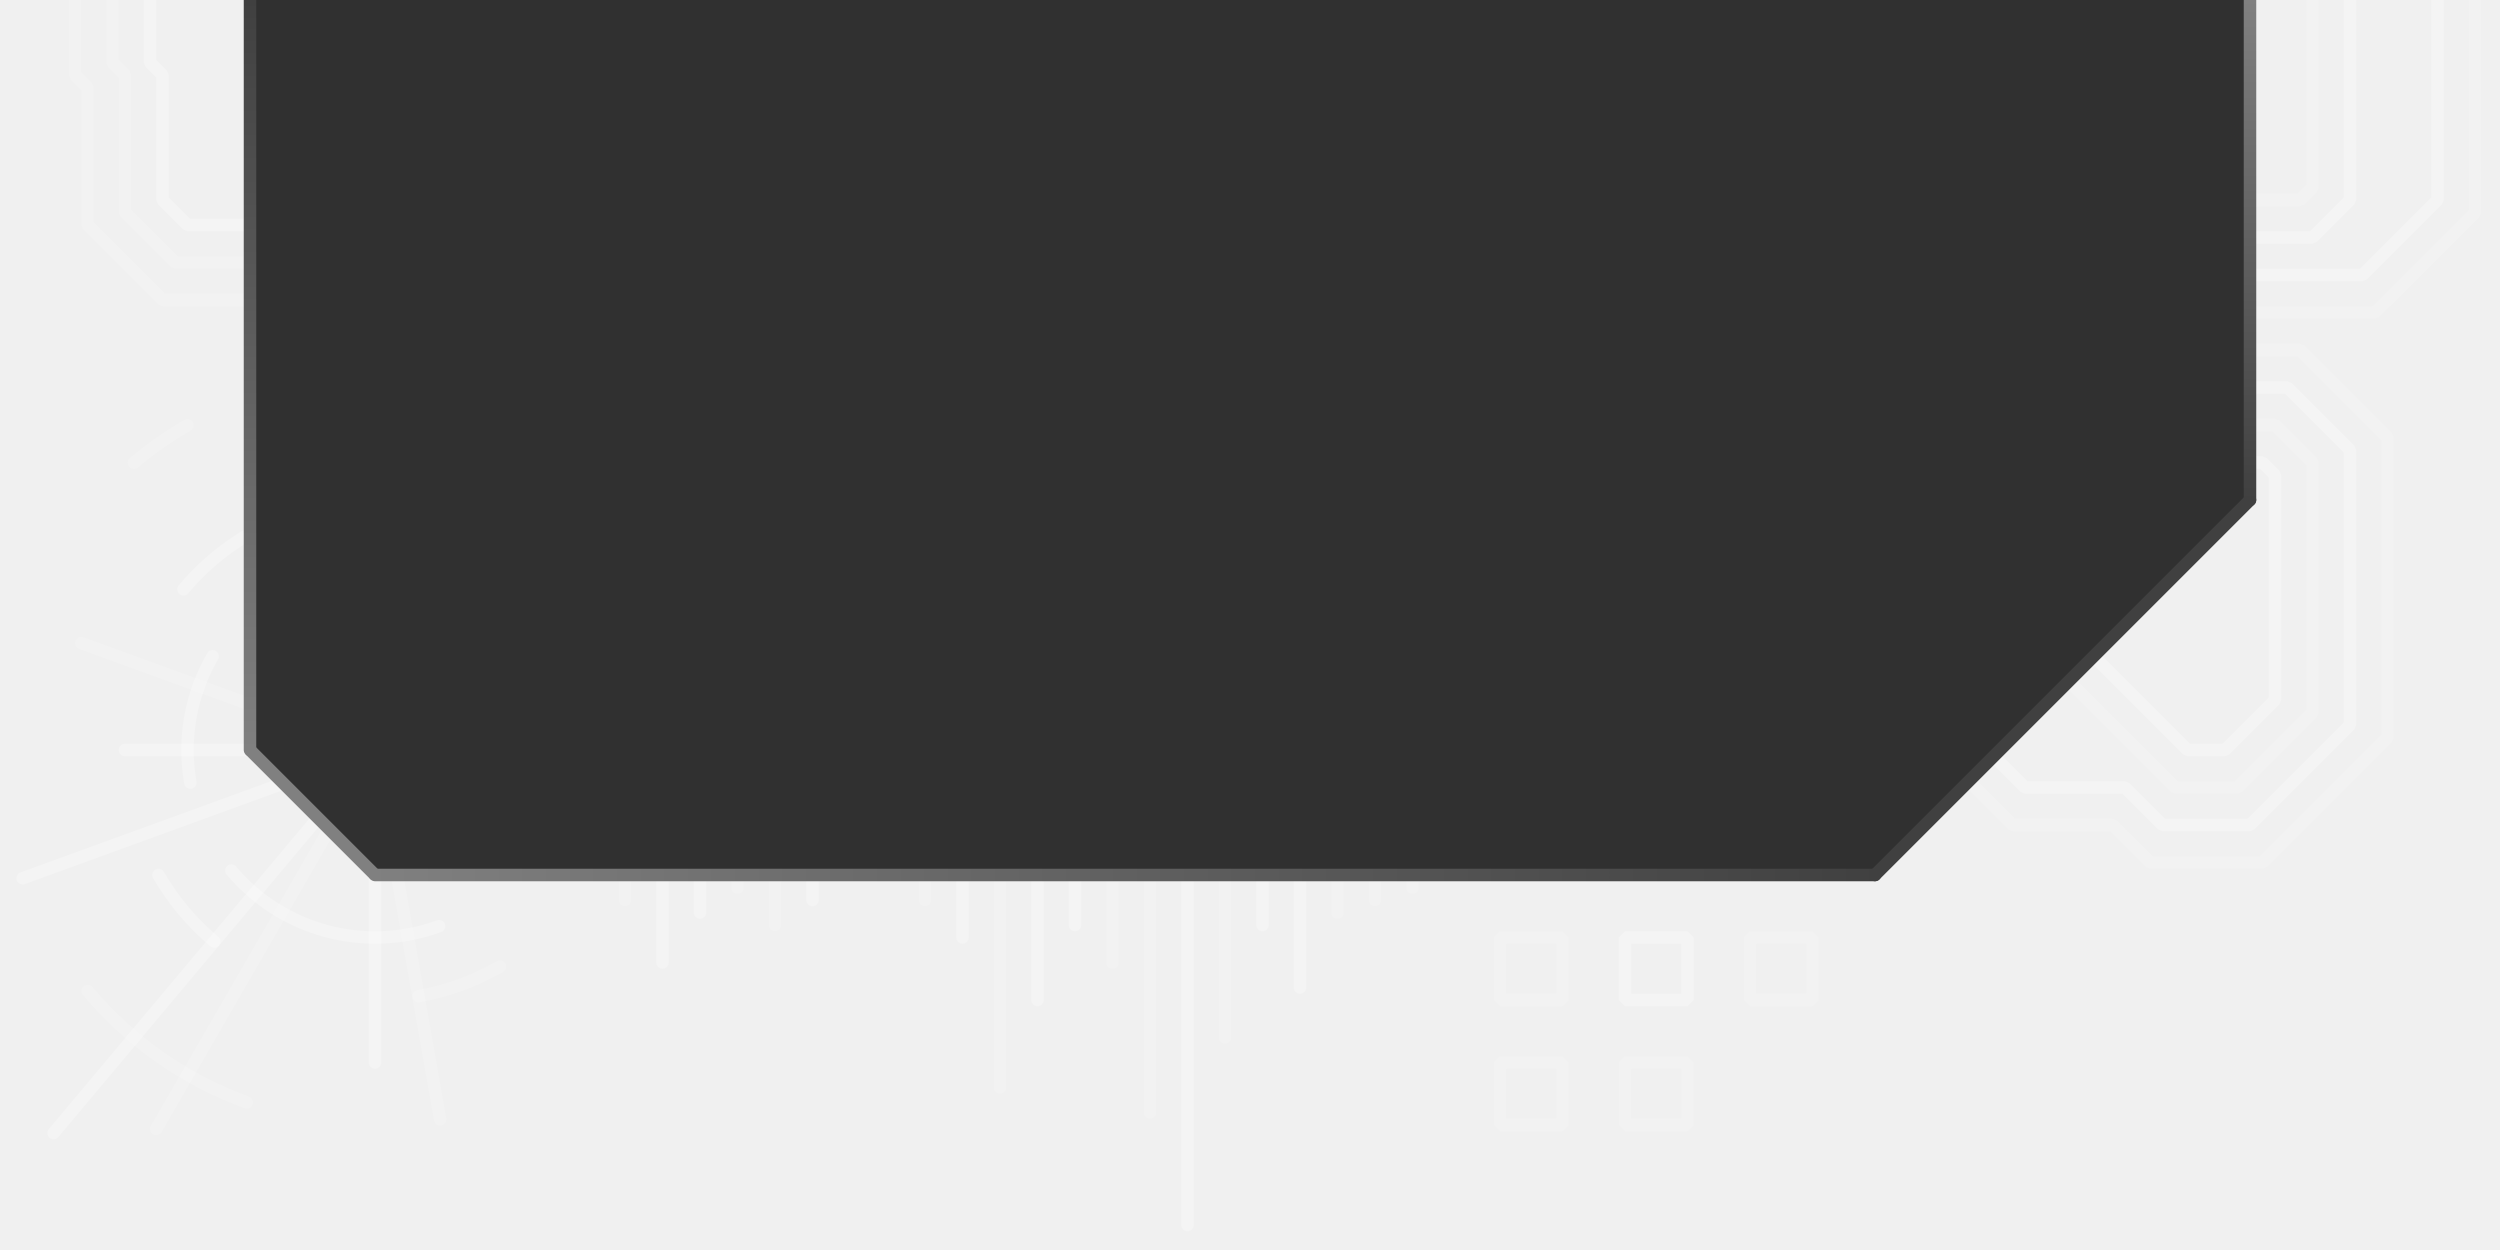
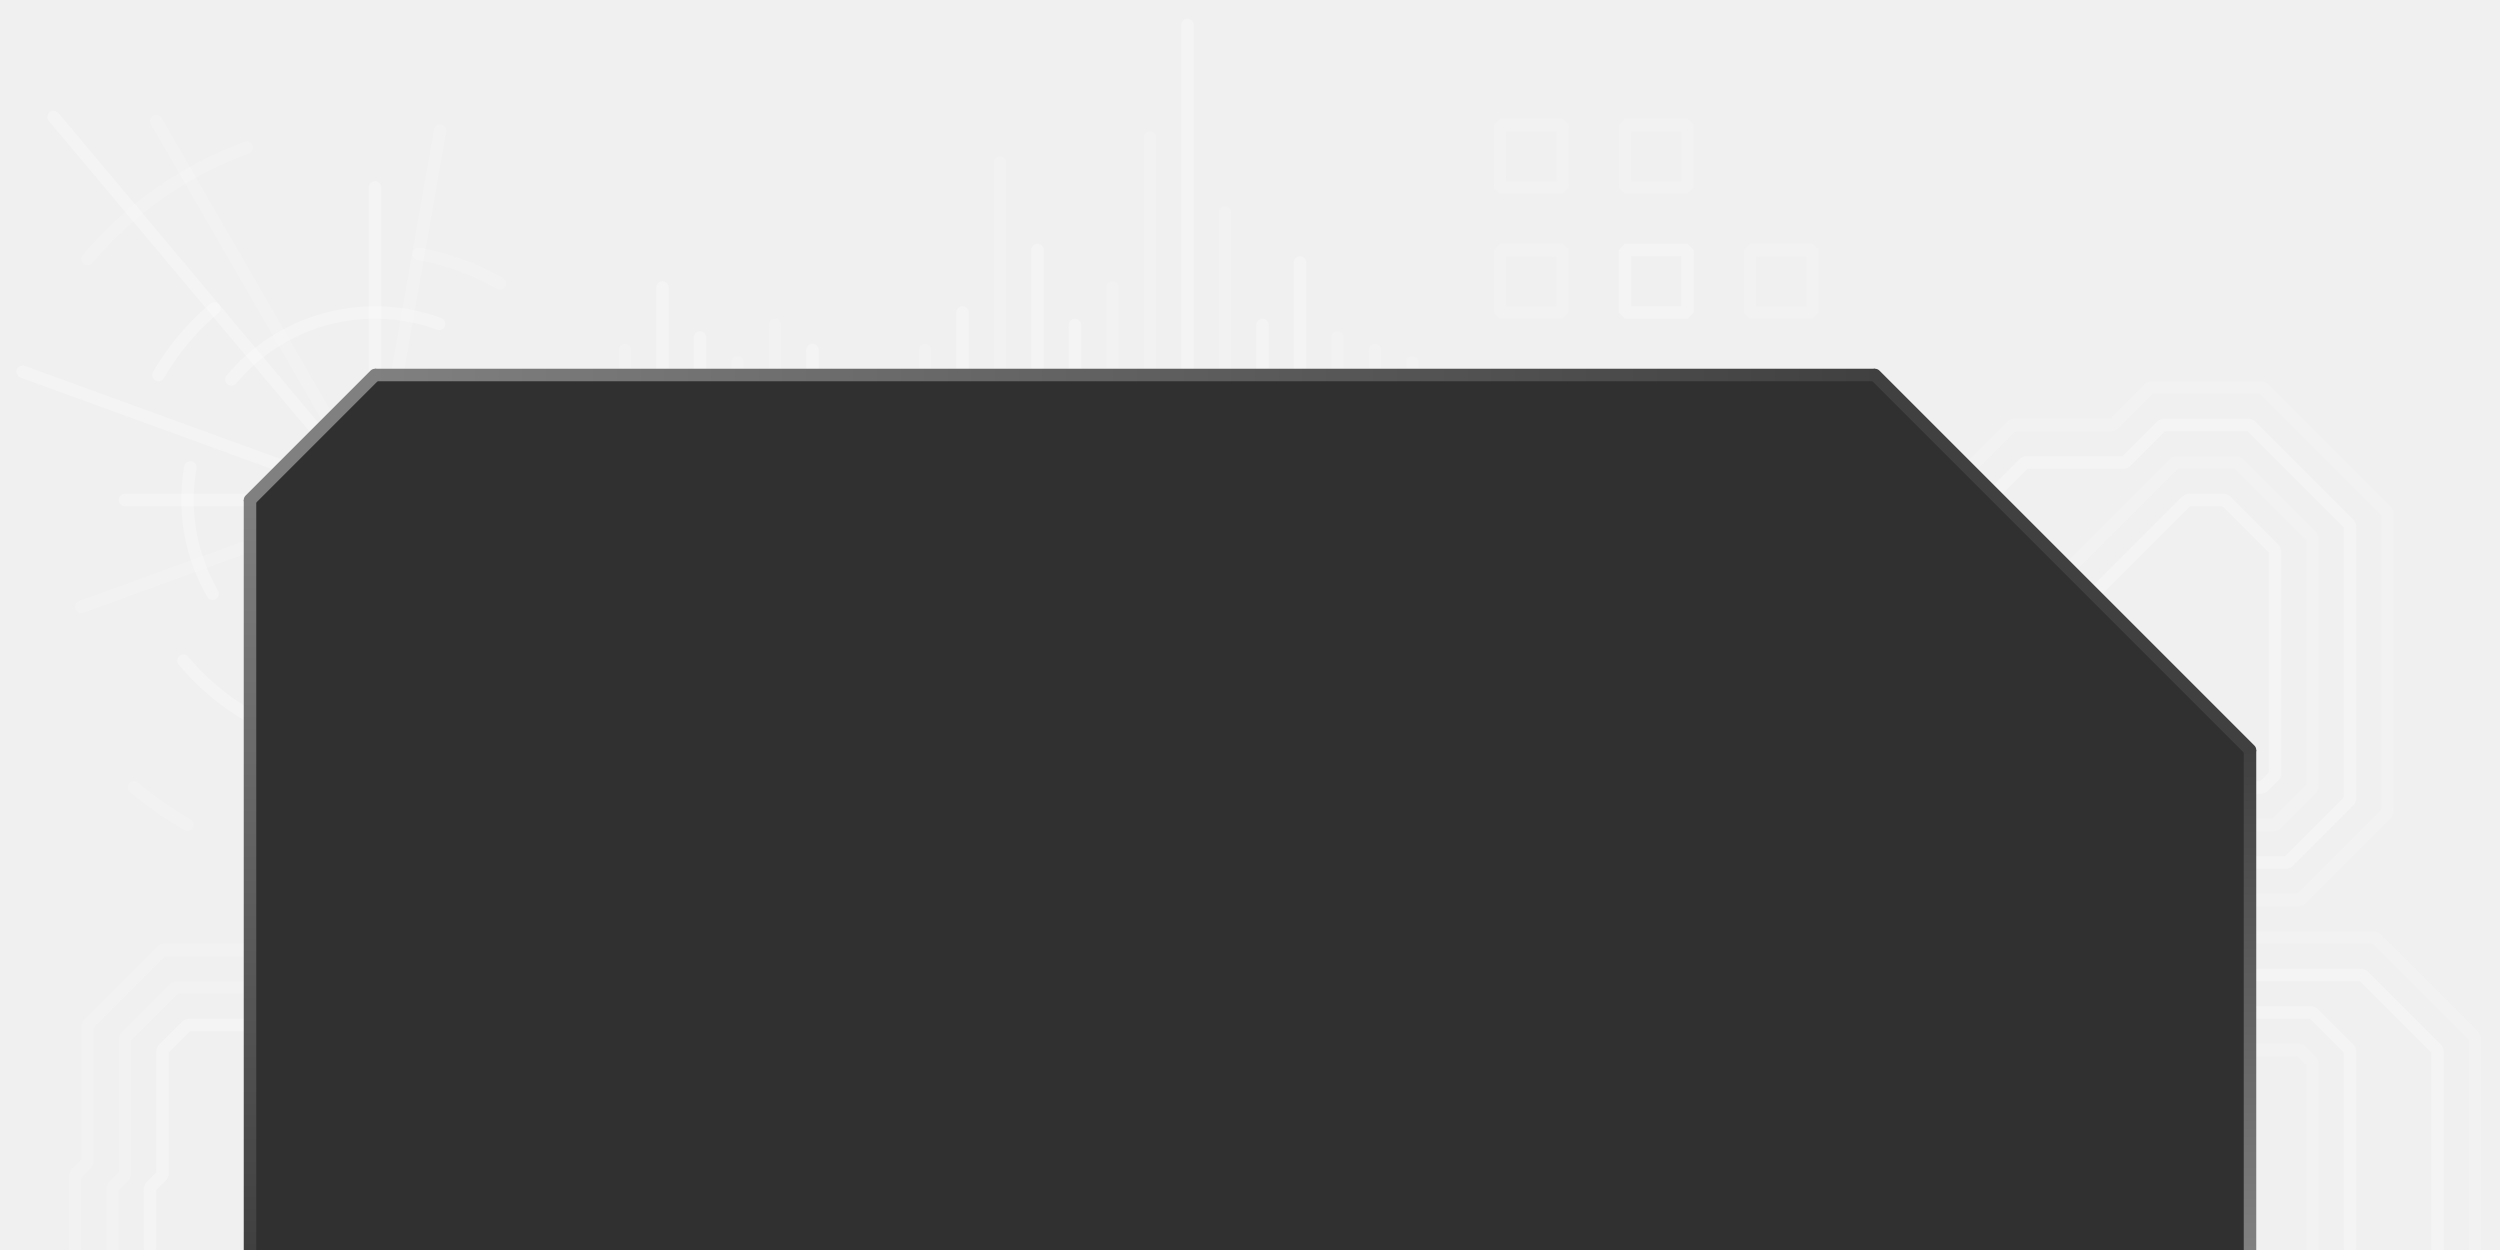
<svg xmlns="http://www.w3.org/2000/svg" xmlns:xlink="http://www.w3.org/1999/xlink" width="200" height="100" id="svg2" version="1.1">
  <defs id="defs4">
    <linearGradient id="linearGradient3771">
      <stop style="stop-color:#808080;stop-opacity:1;" offset="0" id="stop3773" />
      <stop style="stop-color:#404040;stop-opacity:1;" offset="1" id="stop3775" />
    </linearGradient>
    <linearGradient xlink:href="#linearGradient3771" id="linearGradient3777" x1="29.5" y1="70" x2="150.5" y2="70" gradientUnits="userSpaceOnUse" />
    <linearGradient xlink:href="#linearGradient3771" id="linearGradient3781" gradientUnits="userSpaceOnUse" x1="20" y1="60" x2="20" y2="1.1368684e-13" />
    <linearGradient xlink:href="#linearGradient3771" id="linearGradient3785" gradientUnits="userSpaceOnUse" x1="20" y1="60" x2="20" y2="1.1368684e-13" gradientTransform="matrix(1,0,0,-0.6666667,160,992.3622)" />
  </defs>
-   <g id="layer1" transform="translate(0,-952.3622)">
+   <g id="layer1" transform="matrix(1,0,0,-1,0,1052.362)">
    <g id="g3971">
-       <path transform="translate(0,952.3622)" id="path3965" d="m 12,0 0,5 1,1 0,10 2,2 5,0" style="fill:none;stroke:#ffffff;stroke-width:1;stroke-linecap:round;stroke-linejoin:bevel;stroke-miterlimit:4;stroke-opacity:0.251;stroke-dasharray:none;stroke-dashoffset:0" />
-       <path transform="translate(0,952.3622)" id="path3967" d="m 9,0 0,5 1,1 0,11 4,4 6,0" style="fill:none;stroke:#ffffff;stroke-width:1;stroke-linecap:round;stroke-linejoin:bevel;stroke-miterlimit:4;stroke-opacity:0.125;stroke-dasharray:none;stroke-dashoffset:0" />
-       <path transform="translate(0,952.3622)" id="path3969" d="m 6,0 0,6 1,1 0,11 6,6 7,0" style="fill:none;stroke:#ffffff;stroke-width:1;stroke-linecap:round;stroke-linejoin:bevel;stroke-miterlimit:4;stroke-opacity:0.125;stroke-dasharray:none;stroke-dashoffset:0" />
+       <path transform="translate(0,952.3622)" id="path3965" d="m 12,0 v 5 l 1,1 v 10 l 2,2 h 5" style="fill:none;stroke:#ffffff;stroke-width:1;stroke-linecap:butt;stroke-linejoin:bevel;stroke-miterlimit:4;stroke-dasharray:none;stroke-dashoffset:0;stroke-opacity:0.251" />
+       <path transform="translate(0,952.3622)" id="path3967" d="m 9,0 v 5 l 1,1 v 11 l 4,4 h 6" style="fill:none;stroke:#ffffff;stroke-width:1;stroke-linecap:butt;stroke-linejoin:bevel;stroke-miterlimit:4;stroke-dasharray:none;stroke-dashoffset:0;stroke-opacity:0.125" />
+       <path transform="translate(0,952.3622)" id="path3969" d="m 6,0 v 6 l 1,1 v 11 l 6,6 h 7" style="fill:none;stroke:#ffffff;stroke-width:1;stroke-linecap:butt;stroke-linejoin:bevel;stroke-miterlimit:4;stroke-dasharray:none;stroke-dashoffset:0;stroke-opacity:0.125" />
    </g>
    <g id="g3949">
-       <path id="path3921" d="M 1.809,1022.623 58.191,1002.101" style="fill:none;stroke:#ffffff;stroke-width:1;stroke-linecap:round;stroke-linejoin:bevel;stroke-miterlimit:4;stroke-opacity:0.251;stroke-dasharray:none;stroke-dashoffset:0" />
-       <path id="path3923" d="M 12.5,1042.673 47.5,982.051" style="fill:none;stroke:#ffffff;stroke-width:1;stroke-linecap:round;stroke-linejoin:bevel;stroke-miterlimit:4;stroke-opacity:0.125;stroke-dasharray:none;stroke-dashoffset:0" />
-       <path id="path3925" d="M 4.288,1043.004 55.712,981.72" style="fill:none;stroke:#ffffff;stroke-width:1;stroke-linecap:round;stroke-linejoin:bevel;stroke-miterlimit:4;stroke-opacity:0.251;stroke-dasharray:none;stroke-dashoffset:0" />
-       <path id="path3927" d="M 35.209,1041.906 24.791,982.818" style="fill:none;stroke:#ffffff;stroke-width:1;stroke-linecap:round;stroke-linejoin:bevel;stroke-miterlimit:4;stroke-opacity:0.125;stroke-dasharray:none;stroke-dashoffset:0" />
-       <path id="path3929" d="m 30,1037.362 7e-6,-50" style="fill:none;stroke:#ffffff;stroke-width:1;stroke-linecap:round;stroke-linejoin:bevel;stroke-miterlimit:4;stroke-opacity:0.251;stroke-dasharray:none;stroke-dashoffset:0" />
-       <path id="path3931" d="M 53.492,1020.913 6.508,1003.812" style="fill:none;stroke:#ffffff;stroke-width:1;stroke-linecap:round;stroke-linejoin:bevel;stroke-miterlimit:4;stroke-opacity:0.125;stroke-dasharray:none;stroke-dashoffset:0" />
-       <path transform="translate(0,952.3622)" id="path3933" d="m 10,60 40,0" style="fill:none;stroke:#ffffff;stroke-width:1;stroke-linecap:round;stroke-linejoin:bevel;stroke-miterlimit:4;stroke-opacity:0.251;stroke-dasharray:none;stroke-dashoffset:0" />
-       <path transform="translate(0,952.3622)" d="M 35.13,74.095 A 15,15 0 0 1 18.509,69.642" id="path3935" style="fill:none;stroke:#ffffff;stroke-width:1;stroke-linecap:round;stroke-linejoin:bevel;stroke-miterlimit:4;stroke-opacity:0.251;stroke-dasharray:none;stroke-dashoffset:0" />
-       <path style="fill:none;stroke:#ffffff;stroke-width:1;stroke-linecap:round;stroke-linejoin:bevel;stroke-miterlimit:4;stroke-opacity:0.251;stroke-dasharray:none;stroke-dashoffset:0" id="path3937" d="M 15.228,62.605 A 15,15 0 0 1 17.01,52.5" transform="translate(0,952.3622)" />
-       <path transform="translate(0,952.3622)" d="m 40,77.321 a 20,20 0 0 1 -6.527,2.376" id="path3939" style="fill:none;stroke:#ffffff;stroke-width:1;stroke-linecap:round;stroke-linejoin:bevel;stroke-miterlimit:4;stroke-opacity:0.125;stroke-dasharray:none;stroke-dashoffset:0" />
-       <path style="fill:none;stroke:#ffffff;stroke-width:1;stroke-linecap:round;stroke-linejoin:bevel;stroke-miterlimit:4;stroke-opacity:0.251;stroke-dasharray:none;stroke-dashoffset:0" id="path3941" d="M 17.144,75.321 A 20,20 0 0 1 12.679,70" transform="translate(0,952.3622)" />
-       <path transform="translate(0,952.3622)" d="m 14.679,47.144 a 20,20 0 0 1 8.48,-5.938" id="path3943" style="fill:none;stroke:#ffffff;stroke-width:1;stroke-linecap:round;stroke-linejoin:bevel;stroke-miterlimit:4;stroke-opacity:0.251;stroke-dasharray:none;stroke-dashoffset:0" />
-       <path transform="translate(0,952.3622)" d="M 19.739,88.191 A 30,30 0 0 1 7.019,79.284" id="path3945" style="fill:none;stroke:#ffffff;stroke-width:1;stroke-linecap:round;stroke-linejoin:bevel;stroke-miterlimit:4;stroke-opacity:0.125;stroke-dasharray:none;stroke-dashoffset:0" />
-       <path style="fill:none;stroke:#ffffff;stroke-width:1;stroke-linecap:round;stroke-linejoin:bevel;stroke-miterlimit:4;stroke-opacity:0.125;stroke-dasharray:none;stroke-dashoffset:0" id="path3947" d="M 10.716,37.019 A 30,30 0 0 1 15,34.019" transform="translate(0,952.3622)" />
+       <path id="path3921" d="M 1.809,1022.623 58.191,1002.101" style="fill:none;stroke:#ffffff;stroke-width:1;stroke-linecap:round;stroke-linejoin:bevel;stroke-miterlimit:4;stroke-dasharray:none;stroke-dashoffset:0;stroke-opacity:0.251" />
+       <path id="path3923" d="M 12.5,1042.673 47.5,982.051" style="fill:none;stroke:#ffffff;stroke-width:1;stroke-linecap:round;stroke-linejoin:bevel;stroke-miterlimit:4;stroke-dasharray:none;stroke-dashoffset:0;stroke-opacity:0.125" />
+       <path id="path3925" d="M 4.288,1043.004 55.712,981.72" style="fill:none;stroke:#ffffff;stroke-width:1;stroke-linecap:round;stroke-linejoin:bevel;stroke-miterlimit:4;stroke-dasharray:none;stroke-dashoffset:0;stroke-opacity:0.251" />
+       <path id="path3927" d="M 35.209,1041.906 24.791,982.818" style="fill:none;stroke:#ffffff;stroke-width:1;stroke-linecap:round;stroke-linejoin:bevel;stroke-miterlimit:4;stroke-dasharray:none;stroke-dashoffset:0;stroke-opacity:0.125" />
+       <path id="path3929" d="m 30,1037.362 7e-6,-50" style="fill:none;stroke:#ffffff;stroke-width:1;stroke-linecap:round;stroke-linejoin:bevel;stroke-miterlimit:4;stroke-dasharray:none;stroke-dashoffset:0;stroke-opacity:0.251" />
+       <path id="path3931" d="M 53.492,1020.913 6.508,1003.812" style="fill:none;stroke:#ffffff;stroke-width:1;stroke-linecap:round;stroke-linejoin:bevel;stroke-miterlimit:4;stroke-dasharray:none;stroke-dashoffset:0;stroke-opacity:0.125" />
+       <path transform="translate(0,952.3622)" id="path3933" d="M 10,60 H 50" style="fill:none;stroke:#ffffff;stroke-width:1;stroke-linecap:round;stroke-linejoin:bevel;stroke-miterlimit:4;stroke-dasharray:none;stroke-dashoffset:0;stroke-opacity:0.251" />
+       <path transform="translate(0,952.3622)" d="M 35.13,74.095 A 15,15 0 0 1 18.509,69.642" id="path3935" style="fill:none;stroke:#ffffff;stroke-width:1;stroke-linecap:round;stroke-linejoin:bevel;stroke-miterlimit:4;stroke-dasharray:none;stroke-dashoffset:0;stroke-opacity:0.251" />
+       <path style="fill:none;stroke:#ffffff;stroke-width:1;stroke-linecap:round;stroke-linejoin:bevel;stroke-miterlimit:4;stroke-dasharray:none;stroke-dashoffset:0;stroke-opacity:0.251" id="path3937" d="M 15.228,62.605 A 15,15 0 0 1 17.01,52.5" transform="translate(0,952.3622)" />
+       <path transform="translate(0,952.3622)" d="m 40,77.321 a 20,20 0 0 1 -6.527,2.376" id="path3939" style="fill:none;stroke:#ffffff;stroke-width:1;stroke-linecap:round;stroke-linejoin:bevel;stroke-miterlimit:4;stroke-dasharray:none;stroke-dashoffset:0;stroke-opacity:0.125" />
+       <path style="fill:none;stroke:#ffffff;stroke-width:1;stroke-linecap:round;stroke-linejoin:bevel;stroke-miterlimit:4;stroke-dasharray:none;stroke-dashoffset:0;stroke-opacity:0.251" id="path3941" d="M 17.144,75.321 A 20,20 0 0 1 12.679,70" transform="translate(0,952.3622)" />
+       <path transform="translate(0,952.3622)" d="m 14.679,47.144 a 20,20 0 0 1 8.48,-5.938" id="path3943" style="fill:none;stroke:#ffffff;stroke-width:1;stroke-linecap:round;stroke-linejoin:bevel;stroke-miterlimit:4;stroke-dasharray:none;stroke-dashoffset:0;stroke-opacity:0.251" />
+       <path transform="translate(0,952.3622)" d="M 19.739,88.191 A 30,30 0 0 1 7.019,79.284" id="path3945" style="fill:none;stroke:#ffffff;stroke-width:1;stroke-linecap:round;stroke-linejoin:bevel;stroke-miterlimit:4;stroke-dasharray:none;stroke-dashoffset:0;stroke-opacity:0.125" />
+       <path style="fill:none;stroke:#ffffff;stroke-width:1;stroke-linecap:round;stroke-linejoin:bevel;stroke-miterlimit:4;stroke-dasharray:none;stroke-dashoffset:0;stroke-opacity:0.125" id="path3947" d="M 10.716,37.019 A 30,30 0 0 1 15,34.019" transform="translate(0,952.3622)" />
    </g>
    <g id="g3899">
-       <path transform="translate(0,952.3622)" id="path3806" d="m 50,70 0,2" style="fill:none;stroke:#ffffff;stroke-width:1;stroke-linecap:round;stroke-linejoin:bevel;stroke-miterlimit:4;stroke-opacity:0.125;stroke-dasharray:none;stroke-dashoffset:0" />
-       <path transform="translate(0,952.3622)" id="path3808" d="m 53,70 0,7" style="fill:none;stroke:#ffffff;stroke-width:1;stroke-linecap:round;stroke-linejoin:bevel;stroke-miterlimit:4;stroke-opacity:0.251;stroke-dasharray:none;stroke-dashoffset:0" />
-       <path transform="translate(0,952.3622)" id="path3810" d="m 56,70 0,3" style="fill:none;stroke:#ffffff;stroke-width:1;stroke-linecap:round;stroke-linejoin:bevel;stroke-miterlimit:4;stroke-opacity:0.251;stroke-dasharray:none;stroke-dashoffset:0" />
-       <path transform="translate(0,952.3622)" id="path3814" d="m 59,70 0,1" style="fill:none;stroke:#ffffff;stroke-width:1;stroke-linecap:round;stroke-linejoin:bevel;stroke-miterlimit:4;stroke-opacity:0.125;stroke-dasharray:none;stroke-dashoffset:0" />
-       <path transform="translate(0,952.3622)" id="path3816" d="m 62,70 0,4" style="fill:none;stroke:#ffffff;stroke-width:1;stroke-linecap:round;stroke-linejoin:bevel;stroke-miterlimit:4;stroke-opacity:0.125;stroke-dasharray:none;stroke-dashoffset:0" />
-       <path transform="translate(0,952.3622)" id="path3818" d="m 65,70 0,2" style="fill:none;stroke:#ffffff;stroke-width:1;stroke-linecap:round;stroke-linejoin:bevel;stroke-miterlimit:4;stroke-opacity:0.251;stroke-dasharray:none;stroke-dashoffset:0" />
-       <path transform="translate(0,952.3622)" id="path3820" d="m 74,70 0,2" style="fill:none;stroke:#ffffff;stroke-width:1;stroke-linecap:round;stroke-linejoin:bevel;stroke-miterlimit:4;stroke-opacity:0.125;stroke-dasharray:none;stroke-dashoffset:0" />
-       <path transform="translate(0,952.3622)" id="path3822" d="m 77,70 0,5" style="fill:none;stroke:#ffffff;stroke-width:1;stroke-linecap:round;stroke-linejoin:bevel;stroke-miterlimit:4;stroke-opacity:0.251;stroke-dasharray:none;stroke-dashoffset:0" />
-       <path transform="translate(0,952.3622)" id="path3824" d="m 80,70 0,17" style="fill:none;stroke:#ffffff;stroke-width:1;stroke-linecap:round;stroke-linejoin:bevel;stroke-miterlimit:4;stroke-opacity:0.125;stroke-dasharray:none;stroke-dashoffset:0" />
-       <path transform="translate(0,952.3622)" id="path3826" d="m 83,70 0,10" style="fill:none;stroke:#ffffff;stroke-width:1;stroke-linecap:round;stroke-linejoin:bevel;stroke-miterlimit:4;stroke-opacity:0.251;stroke-dasharray:none;stroke-dashoffset:0" />
-       <path transform="translate(0,952.3622)" id="path3828" d="m 86,70 0,4" style="fill:none;stroke:#ffffff;stroke-width:1;stroke-linecap:round;stroke-linejoin:bevel;stroke-miterlimit:4;stroke-opacity:0.251;stroke-dasharray:none;stroke-dashoffset:0" />
-       <path transform="translate(0,952.3622)" id="path3830" d="m 89,70 0,7" style="fill:none;stroke:#ffffff;stroke-width:1;stroke-linecap:round;stroke-linejoin:bevel;stroke-miterlimit:4;stroke-opacity:0.125;stroke-dasharray:none;stroke-dashoffset:0" />
-       <path transform="translate(0,952.3622)" id="path3832" d="m 92,70 0,19" style="fill:none;stroke:#ffffff;stroke-width:1;stroke-linecap:round;stroke-linejoin:bevel;stroke-miterlimit:4;stroke-opacity:0.125;stroke-dasharray:none;stroke-dashoffset:0" />
-       <path transform="translate(0,952.3622)" id="path3836" d="m 95,70 0,28" style="fill:none;stroke:#ffffff;stroke-width:1;stroke-linecap:round;stroke-linejoin:bevel;stroke-miterlimit:4;stroke-opacity:0.251;stroke-dasharray:none;stroke-dashoffset:0" />
-       <path transform="translate(0,952.3622)" id="path3838" d="m 98,70 0,13" style="fill:none;stroke:#ffffff;stroke-width:1;stroke-linecap:round;stroke-linejoin:bevel;stroke-miterlimit:4;stroke-opacity:0.125;stroke-dasharray:none;stroke-dashoffset:0" />
-       <path transform="translate(0,952.3622)" id="path3840" d="m 101,70 0,4" style="fill:none;stroke:#ffffff;stroke-width:1;stroke-linecap:round;stroke-linejoin:bevel;stroke-miterlimit:4;stroke-opacity:0.251;stroke-dasharray:none;stroke-dashoffset:0" />
-       <path transform="translate(0,952.3622)" id="path3842" d="m 104,70 0,9" style="fill:none;stroke:#ffffff;stroke-width:1;stroke-linecap:round;stroke-linejoin:bevel;stroke-miterlimit:4;stroke-opacity:0.251;stroke-dasharray:none;stroke-dashoffset:0" />
-       <path transform="translate(0,952.3622)" id="path3844" d="m 107,70 0,3" style="fill:none;stroke:#ffffff;stroke-width:1;stroke-linecap:round;stroke-linejoin:bevel;stroke-miterlimit:4;stroke-opacity:0.125;stroke-dasharray:none;stroke-dashoffset:0" />
-       <path transform="translate(0,952.3622)" id="path3846" d="m 110,70 0,2" style="fill:none;stroke:#ffffff;stroke-width:1;stroke-linecap:round;stroke-linejoin:bevel;stroke-miterlimit:4;stroke-opacity:0.125;stroke-dasharray:none;stroke-dashoffset:0" />
-       <path transform="translate(0,952.3622)" id="path3848" d="m 113,70 0,1" style="fill:none;stroke:#ffffff;stroke-width:1;stroke-linecap:round;stroke-linejoin:bevel;stroke-miterlimit:4;stroke-opacity:0.125;stroke-dasharray:none;stroke-dashoffset:0" />
+       <path transform="translate(0,952.3622)" id="path3806" d="m 50,70 v 2" style="fill:none;stroke:#ffffff;stroke-width:1;stroke-linecap:round;stroke-linejoin:bevel;stroke-miterlimit:4;stroke-dasharray:none;stroke-dashoffset:0;stroke-opacity:0.125" />
+       <path transform="translate(0,952.3622)" id="path3808" d="m 53,70 v 7" style="fill:none;stroke:#ffffff;stroke-width:1;stroke-linecap:round;stroke-linejoin:bevel;stroke-miterlimit:4;stroke-dasharray:none;stroke-dashoffset:0;stroke-opacity:0.251" />
+       <path transform="translate(0,952.3622)" id="path3810" d="m 56,70 v 3" style="fill:none;stroke:#ffffff;stroke-width:1;stroke-linecap:round;stroke-linejoin:bevel;stroke-miterlimit:4;stroke-dasharray:none;stroke-dashoffset:0;stroke-opacity:0.251" />
+       <path transform="translate(0,952.3622)" id="path3814" d="m 59,70 v 1" style="fill:none;stroke:#ffffff;stroke-width:1;stroke-linecap:round;stroke-linejoin:bevel;stroke-miterlimit:4;stroke-dasharray:none;stroke-dashoffset:0;stroke-opacity:0.125" />
+       <path transform="translate(0,952.3622)" id="path3816" d="m 62,70 v 4" style="fill:none;stroke:#ffffff;stroke-width:1;stroke-linecap:round;stroke-linejoin:bevel;stroke-miterlimit:4;stroke-dasharray:none;stroke-dashoffset:0;stroke-opacity:0.125" />
+       <path transform="translate(0,952.3622)" id="path3818" d="m 65,70 v 2" style="fill:none;stroke:#ffffff;stroke-width:1;stroke-linecap:round;stroke-linejoin:bevel;stroke-miterlimit:4;stroke-dasharray:none;stroke-dashoffset:0;stroke-opacity:0.251" />
+       <path transform="translate(0,952.3622)" id="path3820" d="m 74,70 v 2" style="fill:none;stroke:#ffffff;stroke-width:1;stroke-linecap:round;stroke-linejoin:bevel;stroke-miterlimit:4;stroke-dasharray:none;stroke-dashoffset:0;stroke-opacity:0.125" />
+       <path transform="translate(0,952.3622)" id="path3822" d="m 77,70 v 5" style="fill:none;stroke:#ffffff;stroke-width:1;stroke-linecap:round;stroke-linejoin:bevel;stroke-miterlimit:4;stroke-dasharray:none;stroke-dashoffset:0;stroke-opacity:0.251" />
+       <path transform="translate(0,952.3622)" id="path3824" d="M 80,70 V 87" style="fill:none;stroke:#ffffff;stroke-width:1;stroke-linecap:round;stroke-linejoin:bevel;stroke-miterlimit:4;stroke-dasharray:none;stroke-dashoffset:0;stroke-opacity:0.125" />
+       <path transform="translate(0,952.3622)" id="path3826" d="M 83,70 V 80" style="fill:none;stroke:#ffffff;stroke-width:1;stroke-linecap:round;stroke-linejoin:bevel;stroke-miterlimit:4;stroke-dasharray:none;stroke-dashoffset:0;stroke-opacity:0.251" />
+       <path transform="translate(0,952.3622)" id="path3828" d="m 86,70 v 4" style="fill:none;stroke:#ffffff;stroke-width:1;stroke-linecap:round;stroke-linejoin:bevel;stroke-miterlimit:4;stroke-dasharray:none;stroke-dashoffset:0;stroke-opacity:0.251" />
+       <path transform="translate(0,952.3622)" id="path3830" d="m 89,70 v 7" style="fill:none;stroke:#ffffff;stroke-width:1;stroke-linecap:round;stroke-linejoin:bevel;stroke-miterlimit:4;stroke-dasharray:none;stroke-dashoffset:0;stroke-opacity:0.125" />
+       <path transform="translate(0,952.3622)" id="path3832" d="M 92,70 V 89" style="fill:none;stroke:#ffffff;stroke-width:1;stroke-linecap:round;stroke-linejoin:bevel;stroke-miterlimit:4;stroke-dasharray:none;stroke-dashoffset:0;stroke-opacity:0.125" />
+       <path transform="translate(0,952.3622)" id="path3836" d="M 95,70 V 98" style="fill:none;stroke:#ffffff;stroke-width:1;stroke-linecap:round;stroke-linejoin:bevel;stroke-miterlimit:4;stroke-dasharray:none;stroke-dashoffset:0;stroke-opacity:0.251" />
+       <path transform="translate(0,952.3622)" id="path3838" d="M 98,70 V 83" style="fill:none;stroke:#ffffff;stroke-width:1;stroke-linecap:round;stroke-linejoin:bevel;stroke-miterlimit:4;stroke-dasharray:none;stroke-dashoffset:0;stroke-opacity:0.125" />
+       <path transform="translate(0,952.3622)" id="path3840" d="m 101,70 v 4" style="fill:none;stroke:#ffffff;stroke-width:1;stroke-linecap:round;stroke-linejoin:bevel;stroke-miterlimit:4;stroke-dasharray:none;stroke-dashoffset:0;stroke-opacity:0.251" />
+       <path transform="translate(0,952.3622)" id="path3842" d="m 104,70 v 9" style="fill:none;stroke:#ffffff;stroke-width:1;stroke-linecap:round;stroke-linejoin:bevel;stroke-miterlimit:4;stroke-dasharray:none;stroke-dashoffset:0;stroke-opacity:0.251" />
+       <path transform="translate(0,952.3622)" id="path3844" d="m 107,70 v 3" style="fill:none;stroke:#ffffff;stroke-width:1;stroke-linecap:round;stroke-linejoin:bevel;stroke-miterlimit:4;stroke-dasharray:none;stroke-dashoffset:0;stroke-opacity:0.125" />
+       <path transform="translate(0,952.3622)" id="path3846" d="m 110,70 v 2" style="fill:none;stroke:#ffffff;stroke-width:1;stroke-linecap:round;stroke-linejoin:bevel;stroke-miterlimit:4;stroke-dasharray:none;stroke-dashoffset:0;stroke-opacity:0.125" />
+       <path transform="translate(0,952.3622)" id="path3848" d="m 113,70 v 1" style="fill:none;stroke:#ffffff;stroke-width:1;stroke-linecap:round;stroke-linejoin:bevel;stroke-miterlimit:4;stroke-dasharray:none;stroke-dashoffset:0;stroke-opacity:0.125" />
    </g>
    <g id="g3892">
-       <rect transform="translate(0,952.3622)" y="75" x="120" height="5" width="5" id="rect3850" style="fill:none;stroke:#ffffff;stroke-width:1;stroke-linecap:round;stroke-linejoin:bevel;stroke-miterlimit:4;stroke-opacity:0.125;stroke-dasharray:none;stroke-dashoffset:0" />
-       <rect transform="translate(0,952.3622)" y="75" x="130" height="5" width="5" id="rect3852" style="fill:none;stroke:#ffffff;stroke-width:1;stroke-linecap:round;stroke-linejoin:bevel;stroke-miterlimit:4;stroke-opacity:0.251;stroke-dasharray:none;stroke-dashoffset:0" />
-       <rect transform="translate(0,952.3622)" y="75" x="140" height="5" width="5" id="rect3854" style="fill:none;stroke:#ffffff;stroke-width:1;stroke-linecap:round;stroke-linejoin:bevel;stroke-miterlimit:4;stroke-opacity:0.125;stroke-dasharray:none;stroke-dashoffset:0" />
-       <rect transform="translate(0,952.3622)" y="85" x="120" height="5" width="5" id="rect3856" style="fill:none;stroke:#ffffff;stroke-width:1;stroke-linecap:round;stroke-linejoin:bevel;stroke-miterlimit:4;stroke-opacity:0.125;stroke-dasharray:none;stroke-dashoffset:0" />
-       <rect transform="translate(0,952.3622)" y="85" x="130" height="5" width="5" id="rect3858" style="fill:none;stroke:#ffffff;stroke-width:1;stroke-linecap:round;stroke-linejoin:bevel;stroke-miterlimit:4;stroke-opacity:0.125;stroke-dasharray:none;stroke-dashoffset:0" />
+       <rect transform="translate(0,952.3622)" y="75" x="120" height="5" width="5" id="rect3850" style="fill:none;stroke:#ffffff;stroke-width:1;stroke-linecap:round;stroke-linejoin:bevel;stroke-miterlimit:4;stroke-dasharray:none;stroke-dashoffset:0;stroke-opacity:0.125" />
+       <rect transform="translate(0,952.3622)" y="75" x="130" height="5" width="5" id="rect3852" style="fill:none;stroke:#ffffff;stroke-width:1;stroke-linecap:round;stroke-linejoin:bevel;stroke-miterlimit:4;stroke-dasharray:none;stroke-dashoffset:0;stroke-opacity:0.251" />
+       <rect transform="translate(0,952.3622)" y="75" x="140" height="5" width="5" id="rect3854" style="fill:none;stroke:#ffffff;stroke-width:1;stroke-linecap:round;stroke-linejoin:bevel;stroke-miterlimit:4;stroke-dasharray:none;stroke-dashoffset:0;stroke-opacity:0.125" />
+       <rect transform="translate(0,952.3622)" y="85" x="120" height="5" width="5" id="rect3856" style="fill:none;stroke:#ffffff;stroke-width:1;stroke-linecap:round;stroke-linejoin:bevel;stroke-miterlimit:4;stroke-dasharray:none;stroke-dashoffset:0;stroke-opacity:0.125" />
+       <rect transform="translate(0,952.3622)" y="85" x="130" height="5" width="5" id="rect3858" style="fill:none;stroke:#ffffff;stroke-width:1;stroke-linecap:round;stroke-linejoin:bevel;stroke-miterlimit:4;stroke-dasharray:none;stroke-dashoffset:0;stroke-opacity:0.125" />
    </g>
    <g id="g3882">
-       <path transform="translate(0,952.3622)" id="path3870" d="m 180,31 3,0 5,5 0,22 -8,8 -7,0 -3,-3 -8,0 -3,-3" style="fill:none;stroke:#ffffff;stroke-width:1;stroke-linecap:round;stroke-linejoin:bevel;stroke-miterlimit:4;stroke-opacity:0.251;stroke-dasharray:none;stroke-dashoffset:0" />
-       <path transform="translate(0,952.3622)" id="path3862" d="m 180,37 1,0 1,1 0,18 -4,4 -3,0 -8,-8" style="fill:none;stroke:#ffffff;stroke-width:1;stroke-linecap:round;stroke-linejoin:bevel;stroke-miterlimit:4;stroke-opacity:0.251;stroke-dasharray:none;stroke-dashoffset:0" />
-       <path transform="translate(0,952.3622)" id="path3864" d="m 180,34 2,0 3,3 0,20 -6,6 -5,0 -9,-9" style="fill:none;stroke:#ffffff;stroke-width:1;stroke-linecap:round;stroke-linejoin:bevel;stroke-miterlimit:4;stroke-opacity:0.125;stroke-dasharray:none;stroke-dashoffset:0" />
-       <path transform="translate(0,952.3622)" id="path3872" d="m 180,28 4,0 7,7 0,24 -10,10 -9,0 -3,-3 -8,0 -4,-4" style="fill:none;stroke:#ffffff;stroke-width:1;stroke-linecap:round;stroke-linejoin:bevel;stroke-miterlimit:4;stroke-opacity:0.125;stroke-dasharray:none;stroke-dashoffset:0" />
-       <path transform="translate(0,952.3622)" id="path3874" d="m 180,25 10,0 8,-8 0,-17" style="fill:none;stroke:#ffffff;stroke-width:1;stroke-linecap:round;stroke-linejoin:bevel;stroke-miterlimit:4;stroke-opacity:0.125;stroke-dasharray:none;stroke-dashoffset:0" />
-       <path transform="translate(0,952.3622)" id="path3876" d="m 180,22 9,0 6,-6 0,-16" style="fill:none;stroke:#ffffff;stroke-width:1;stroke-linecap:round;stroke-linejoin:bevel;stroke-miterlimit:4;stroke-opacity:0.251;stroke-dasharray:none;stroke-dashoffset:0" />
-       <path transform="translate(0,952.3622)" id="path3878" d="m 180,19 5,0 3,-3 0,-16" style="fill:none;stroke:#ffffff;stroke-width:1;stroke-linecap:round;stroke-linejoin:bevel;stroke-miterlimit:4;stroke-opacity:0.251;stroke-dasharray:none;stroke-dashoffset:0" />
-       <path transform="translate(0,952.3622)" id="path3880" d="m 180,16 4,0 1,-1 0,-15" style="fill:none;stroke:#ffffff;stroke-width:1;stroke-linecap:round;stroke-linejoin:bevel;stroke-miterlimit:4;stroke-opacity:0.125;stroke-dasharray:none;stroke-dashoffset:0" />
+       <path transform="translate(0,952.3622)" id="path3870" d="m 180,31 h 3 l 5,5 v 22 l -8,8 h -7 l -3,-3 h -8 l -3,-3" style="fill:none;stroke:#ffffff;stroke-width:1;stroke-linecap:butt;stroke-linejoin:bevel;stroke-miterlimit:4;stroke-dasharray:none;stroke-dashoffset:0;stroke-opacity:0.251" />
+       <path transform="translate(0,952.3622)" id="path3862" d="m 180,37 h 1 l 1,1 v 18 l -4,4 h -3 l -8,-8" style="fill:none;stroke:#ffffff;stroke-width:1;stroke-linecap:butt;stroke-linejoin:bevel;stroke-miterlimit:4;stroke-dasharray:none;stroke-dashoffset:0;stroke-opacity:0.251" />
+       <path transform="translate(0,952.3622)" id="path3864" d="m 180,34 h 2 l 3,3 v 20 l -6,6 h -5 l -9,-9" style="fill:none;stroke:#ffffff;stroke-width:1;stroke-linecap:butt;stroke-linejoin:bevel;stroke-miterlimit:4;stroke-dasharray:none;stroke-dashoffset:0;stroke-opacity:0.125" />
+       <path transform="translate(0,952.3622)" id="path3872" d="m 180,28 h 4 l 7,7 v 24 l -10,10 h -9 l -3,-3 h -8 l -4,-4" style="fill:none;stroke:#ffffff;stroke-width:1;stroke-linecap:butt;stroke-linejoin:bevel;stroke-miterlimit:4;stroke-dasharray:none;stroke-dashoffset:0;stroke-opacity:0.125" />
+       <path transform="translate(0,952.3622)" id="path3874" d="m 180,25 h 10 l 8,-8 V 0" style="fill:none;stroke:#ffffff;stroke-width:1;stroke-linecap:butt;stroke-linejoin:bevel;stroke-miterlimit:4;stroke-dasharray:none;stroke-dashoffset:0;stroke-opacity:0.125" />
+       <path transform="translate(0,952.3622)" id="path3876" d="m 180,22 h 9 l 6,-6 V 0" style="fill:none;stroke:#ffffff;stroke-width:1;stroke-linecap:butt;stroke-linejoin:bevel;stroke-miterlimit:4;stroke-dasharray:none;stroke-dashoffset:0;stroke-opacity:0.251" />
+       <path transform="translate(0,952.3622)" id="path3878" d="m 180,19 h 5 l 3,-3 V 0" style="fill:none;stroke:#ffffff;stroke-width:1;stroke-linecap:butt;stroke-linejoin:bevel;stroke-miterlimit:4;stroke-dasharray:none;stroke-dashoffset:0;stroke-opacity:0.251" />
+       <path transform="translate(0,952.3622)" id="path3880" d="m 180,16 h 4 l 1,-1 V 0" style="fill:none;stroke:#ffffff;stroke-width:1;stroke-linecap:butt;stroke-linejoin:bevel;stroke-miterlimit:4;stroke-dasharray:none;stroke-dashoffset:0;stroke-opacity:0.125" />
    </g>
-     <path style="fill:#303030;fill-opacity:1;stroke:none" d="m 20,0 0,60 10,10 120,0 30,-30 0,-40 z" id="path2995" transform="translate(0,952.3622)" />
-     <path style="fill:none;fill-opacity:1;stroke:#808080;stroke-opacity:1" d="M 20,60 30,70" id="path3765" transform="translate(0,952.3622)" />
-     <path style="fill:none;stroke:#404040;stroke-width:1;stroke-linecap:round;stroke-linejoin:bevel;stroke-miterlimit:4;stroke-opacity:1;stroke-dasharray:none;stroke-dashoffset:0" d="M 150,70 180,40" id="path3767" transform="translate(0,952.3622)" />
-     <path style="fill:none;stroke:url(#linearGradient3777);stroke-width:1;stroke-linecap:round;stroke-linejoin:bevel;stroke-miterlimit:4;stroke-opacity:1;stroke-dasharray:none;stroke-dashoffset:0" d="m 30,70 120,0" id="path3769" transform="translate(0,952.3622)" />
-     <path transform="translate(0,952.3622)" id="path3779" d="M 20,60 20,0" style="fill:none;stroke:url(#linearGradient3781);stroke-width:1;stroke-linecap:round;stroke-linejoin:bevel;stroke-miterlimit:4;stroke-opacity:1;stroke-dasharray:none;stroke-dashoffset:0" />
-     <path style="fill:none;stroke:url(#linearGradient3785);stroke-width:1;stroke-linecap:round;stroke-linejoin:bevel;stroke-miterlimit:4;stroke-opacity:1;stroke-dasharray:none;stroke-dashoffset:0" d="m 180,952.362 0,40" id="path3783" />
+     <path style="fill:#303030;fill-opacity:1;stroke:none" d="M 20,0 V 60 L 30,70 H 150 L 180,40 V 0 Z" id="path2995" transform="translate(0,952.3622)" />
+     <path style="fill:none;fill-opacity:1;stroke:#808080;stroke-linecap:round;stroke-opacity:1" d="M 20,60 30,70" id="path3765" transform="translate(0,952.3622)" />
+     <path style="fill:none;stroke:#404040;stroke-width:1;stroke-linecap:round;stroke-linejoin:bevel;stroke-miterlimit:4;stroke-dasharray:none;stroke-dashoffset:0;stroke-opacity:1" d="M 150,70 180,40" id="path3767" transform="translate(0,952.3622)" />
+     <path style="fill:none;stroke:url(#linearGradient3777);stroke-width:1;stroke-linecap:butt;stroke-linejoin:bevel;stroke-miterlimit:4;stroke-dasharray:none;stroke-dashoffset:0;stroke-opacity:1" d="M 30,70 H 150" id="path3769" transform="translate(0,952.3622)" />
+     <path id="path3779" d="M 20,60 V 0" style="fill:none;stroke:url(#linearGradient3781);stroke-width:1;stroke-linecap:butt;stroke-linejoin:bevel;stroke-miterlimit:4;stroke-dasharray:none;stroke-dashoffset:0;stroke-opacity:1" transform="translate(0,952.3622)" />
+     <path style="fill:none;stroke:url(#linearGradient3785);stroke-width:1;stroke-linecap:butt;stroke-linejoin:bevel;stroke-miterlimit:4;stroke-dasharray:none;stroke-dashoffset:0;stroke-opacity:1" d="m 180,952.362 v 40" id="path3783" />
  </g>
</svg>
